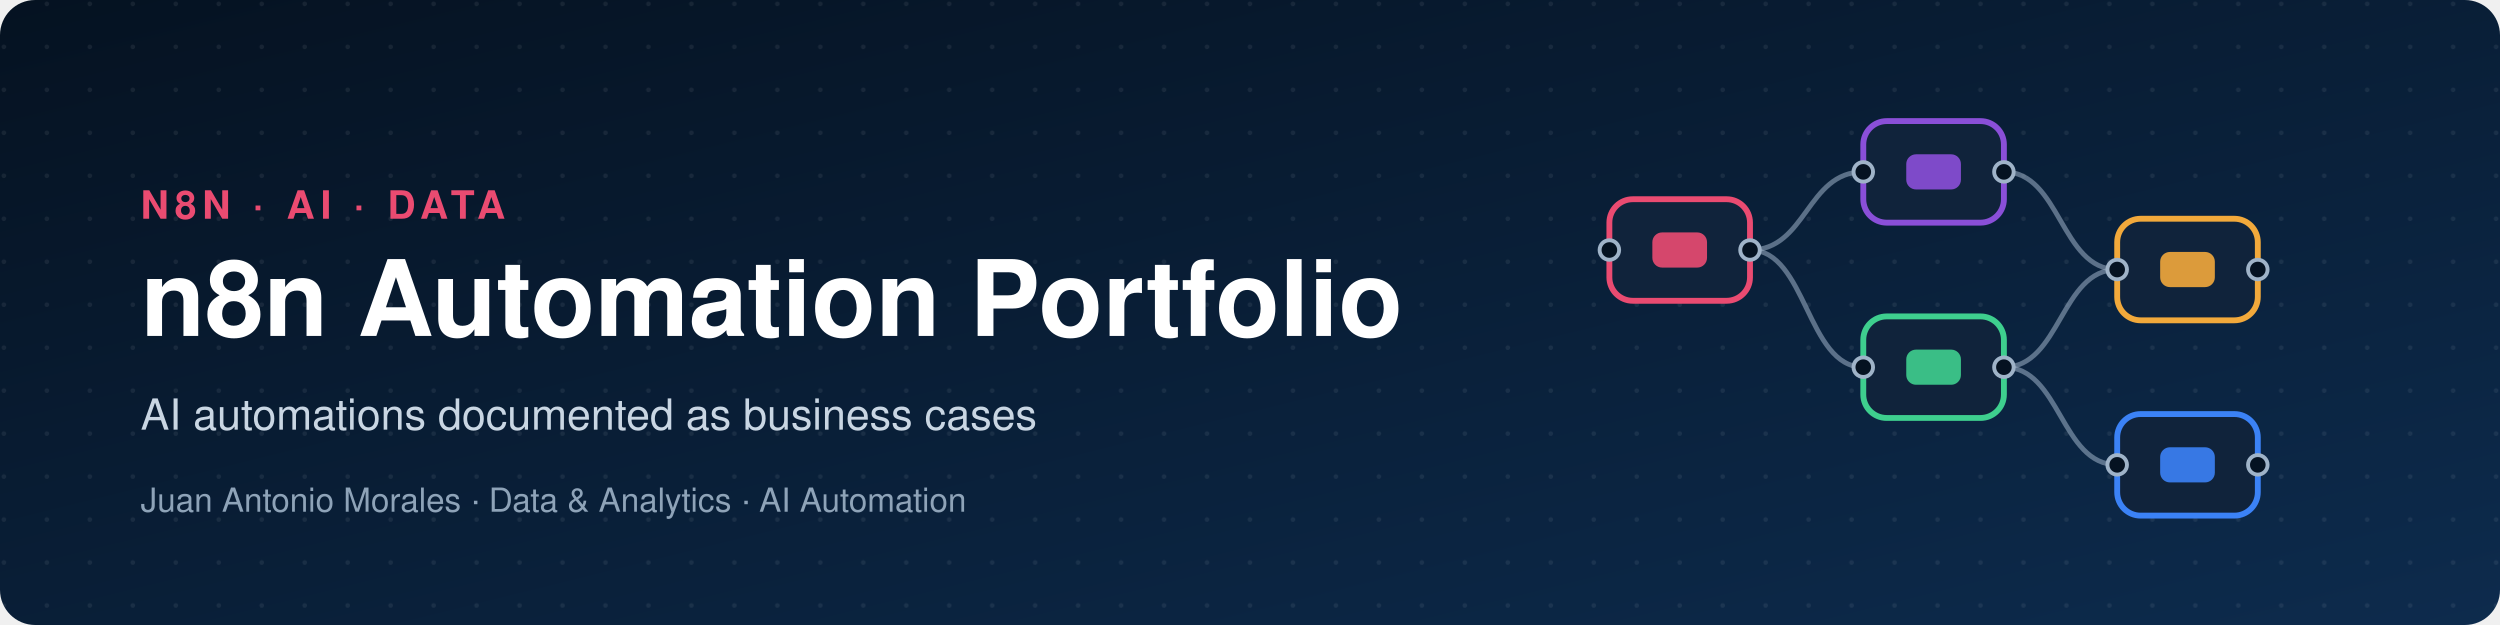
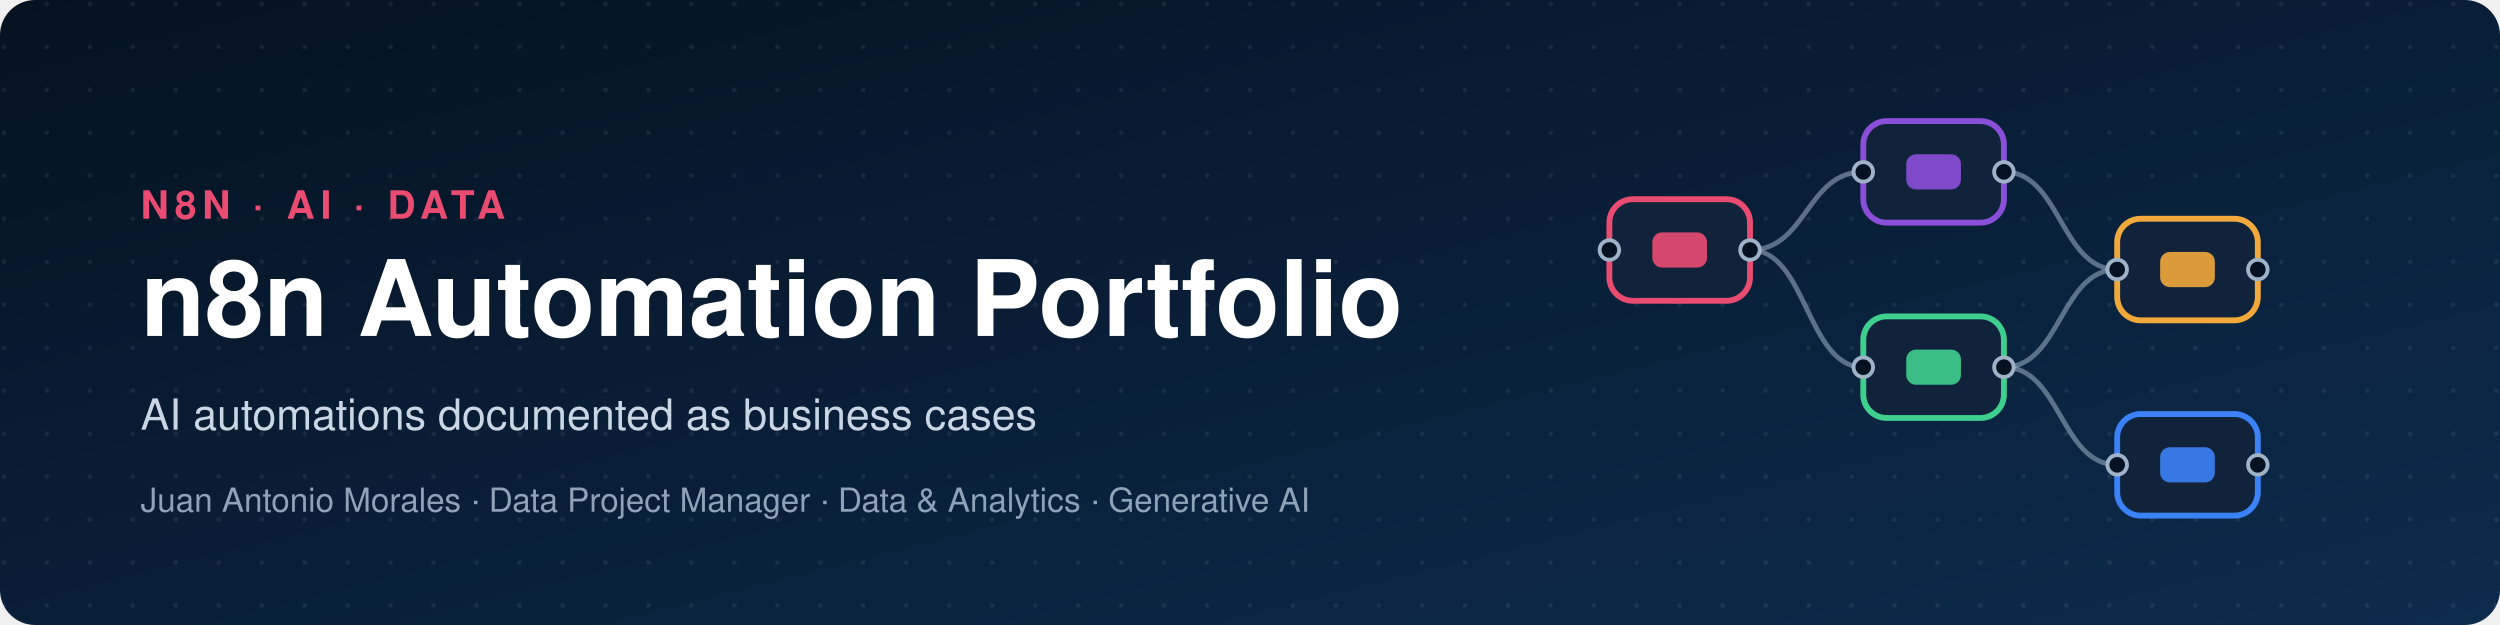
<svg xmlns="http://www.w3.org/2000/svg" width="1280" height="320" viewBox="0 0 1280 320" role="img" aria-label="n8n Automation Portfolio">
  <defs>
    <linearGradient id="bg" x1="0" y1="0" x2="1" y2="1">
      <stop offset="0" stop-color="#051221" />
      <stop offset="1" stop-color="#0d2b4d" />
    </linearGradient>
    <pattern id="dots" width="22" height="22" patternUnits="userSpaceOnUse">
      <circle cx="2" cy="2" r="1.2" fill="#ffffff" opacity="0.07" />
    </pattern>
  </defs>
  <rect width="1280" height="320" rx="18" fill="url(#bg)" />
  <rect width="1280" height="320" rx="18" fill="url(#dots)" />
  <g transform="translate(0,18)">
    <path d="M896.0,110 C925.0,110 925.0,70 954.0,70" fill="none" stroke="#9fb3c8" stroke-width="2.5" opacity="0.55" />
    <path d="M896.0,110 C925.0,110 925.0,170 954.0,170" fill="none" stroke="#9fb3c8" stroke-width="2.5" opacity="0.55" />
    <path d="M1026.0,70 C1055.0,70 1055.0,120 1084.0,120" fill="none" stroke="#9fb3c8" stroke-width="2.5" opacity="0.55" />
    <path d="M1026.0,170 C1055.0,170 1055.0,120 1084.0,120" fill="none" stroke="#9fb3c8" stroke-width="2.5" opacity="0.55" />
    <path d="M1026.0,170 C1055.0,170 1055.0,220 1084.0,220" fill="none" stroke="#9fb3c8" stroke-width="2.5" opacity="0.55" />
    <rect x="824.0" y="84.0" width="72" height="52" rx="12" fill="#10233b" stroke="#EA4B71" stroke-width="3" />
    <rect x="846" y="101" width="28" height="18" rx="5" fill="#EA4B71" opacity="0.9" />
    <circle cx="824.0" cy="110" r="5" fill="#051221" stroke="#9fb3c8" stroke-width="2" />
    <circle cx="896.0" cy="110" r="5" fill="#051221" stroke="#9fb3c8" stroke-width="2" />
    <rect x="954.0" y="44.0" width="72" height="52" rx="12" fill="#10233b" stroke="#8A4FD8" stroke-width="3" />
    <rect x="976" y="61" width="28" height="18" rx="5" fill="#8A4FD8" opacity="0.9" />
    <circle cx="954.0" cy="70" r="5" fill="#051221" stroke="#9fb3c8" stroke-width="2" />
    <circle cx="1026.0" cy="70" r="5" fill="#051221" stroke="#9fb3c8" stroke-width="2" />
    <rect x="954.0" y="144.0" width="72" height="52" rx="12" fill="#10233b" stroke="#3ECF8E" stroke-width="3" />
    <rect x="976" y="161" width="28" height="18" rx="5" fill="#3ECF8E" opacity="0.9" />
    <circle cx="954.0" cy="170" r="5" fill="#051221" stroke="#9fb3c8" stroke-width="2" />
    <circle cx="1026.0" cy="170" r="5" fill="#051221" stroke="#9fb3c8" stroke-width="2" />
    <rect x="1084.0" y="94.0" width="72" height="52" rx="12" fill="#10233b" stroke="#F2A93B" stroke-width="3" />
    <rect x="1106" y="111" width="28" height="18" rx="5" fill="#F2A93B" opacity="0.9" />
    <circle cx="1084.0" cy="120" r="5" fill="#051221" stroke="#9fb3c8" stroke-width="2" />
    <circle cx="1156.0" cy="120" r="5" fill="#051221" stroke="#9fb3c8" stroke-width="2" />
    <rect x="1084.0" y="194.0" width="72" height="52" rx="12" fill="#10233b" stroke="#3B82F6" stroke-width="3" />
    <rect x="1106" y="211" width="28" height="18" rx="5" fill="#3B82F6" opacity="0.9" />
    <circle cx="1084.0" cy="220" r="5" fill="#051221" stroke="#9fb3c8" stroke-width="2" />
    <circle cx="1156.0" cy="220" r="5" fill="#051221" stroke="#9fb3c8" stroke-width="2" />
  </g>
  <text x="72" y="112" font-family="'Segoe UI',Helvetica,Arial,sans-serif" font-size="20" font-weight="600" fill="#EA4B71" letter-spacing="3">N8N · AI · DATA</text>
  <text x="72" y="172" font-family="'Segoe UI',Helvetica,Arial,sans-serif" font-size="54" font-weight="700" fill="#ffffff">n8n Automation Portfolio</text>
  <text x="72" y="220" font-family="'Segoe UI',Helvetica,Arial,sans-serif" font-size="22" fill="#c9d6e3">AI automations documented as business cases</text>
-   <text x="72" y="262" font-family="'Segoe UI',Helvetica,Arial,sans-serif" font-size="17" fill="#8ea3b8">Juan Antonio Morales · Data &amp; Analytics · AI Automation</text>
+   <text x="72" y="262" font-family="'Segoe UI',Helvetica,Arial,sans-serif" font-size="17" fill="#8ea3b8">Juan Antonio Morales · Data Project Manager · Data &amp; Analytics · Generative AI</text>
</svg>
